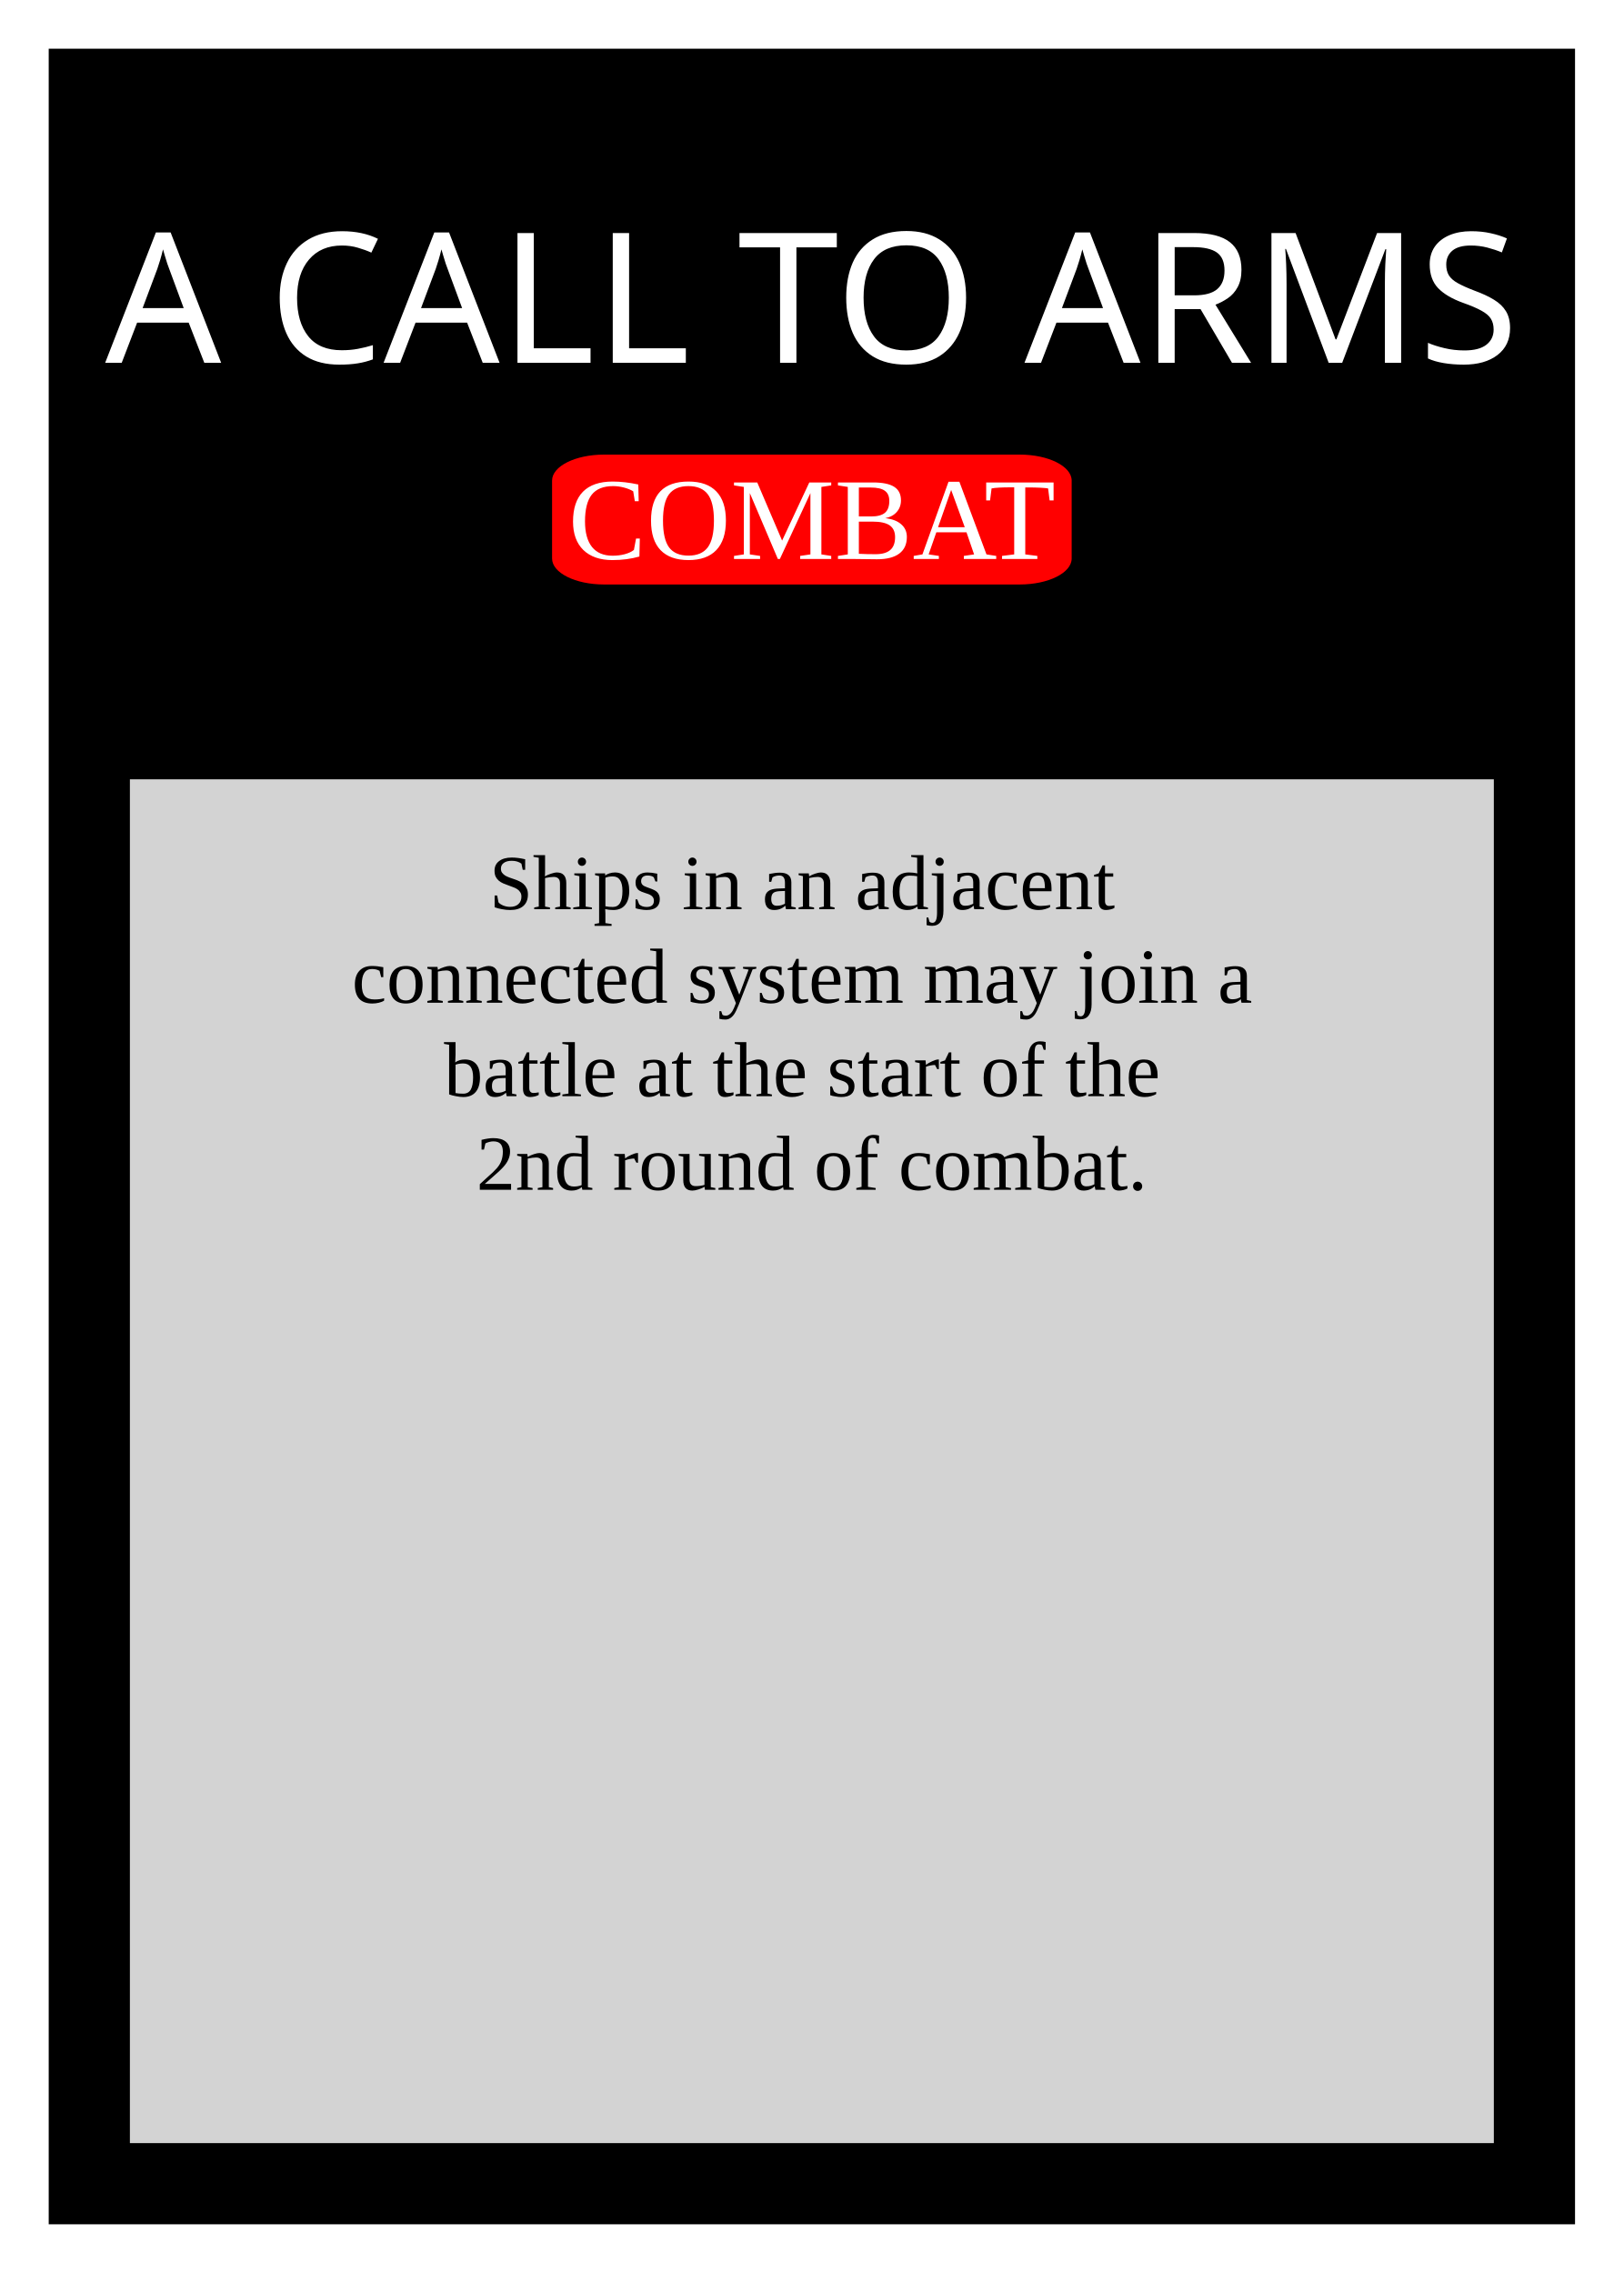
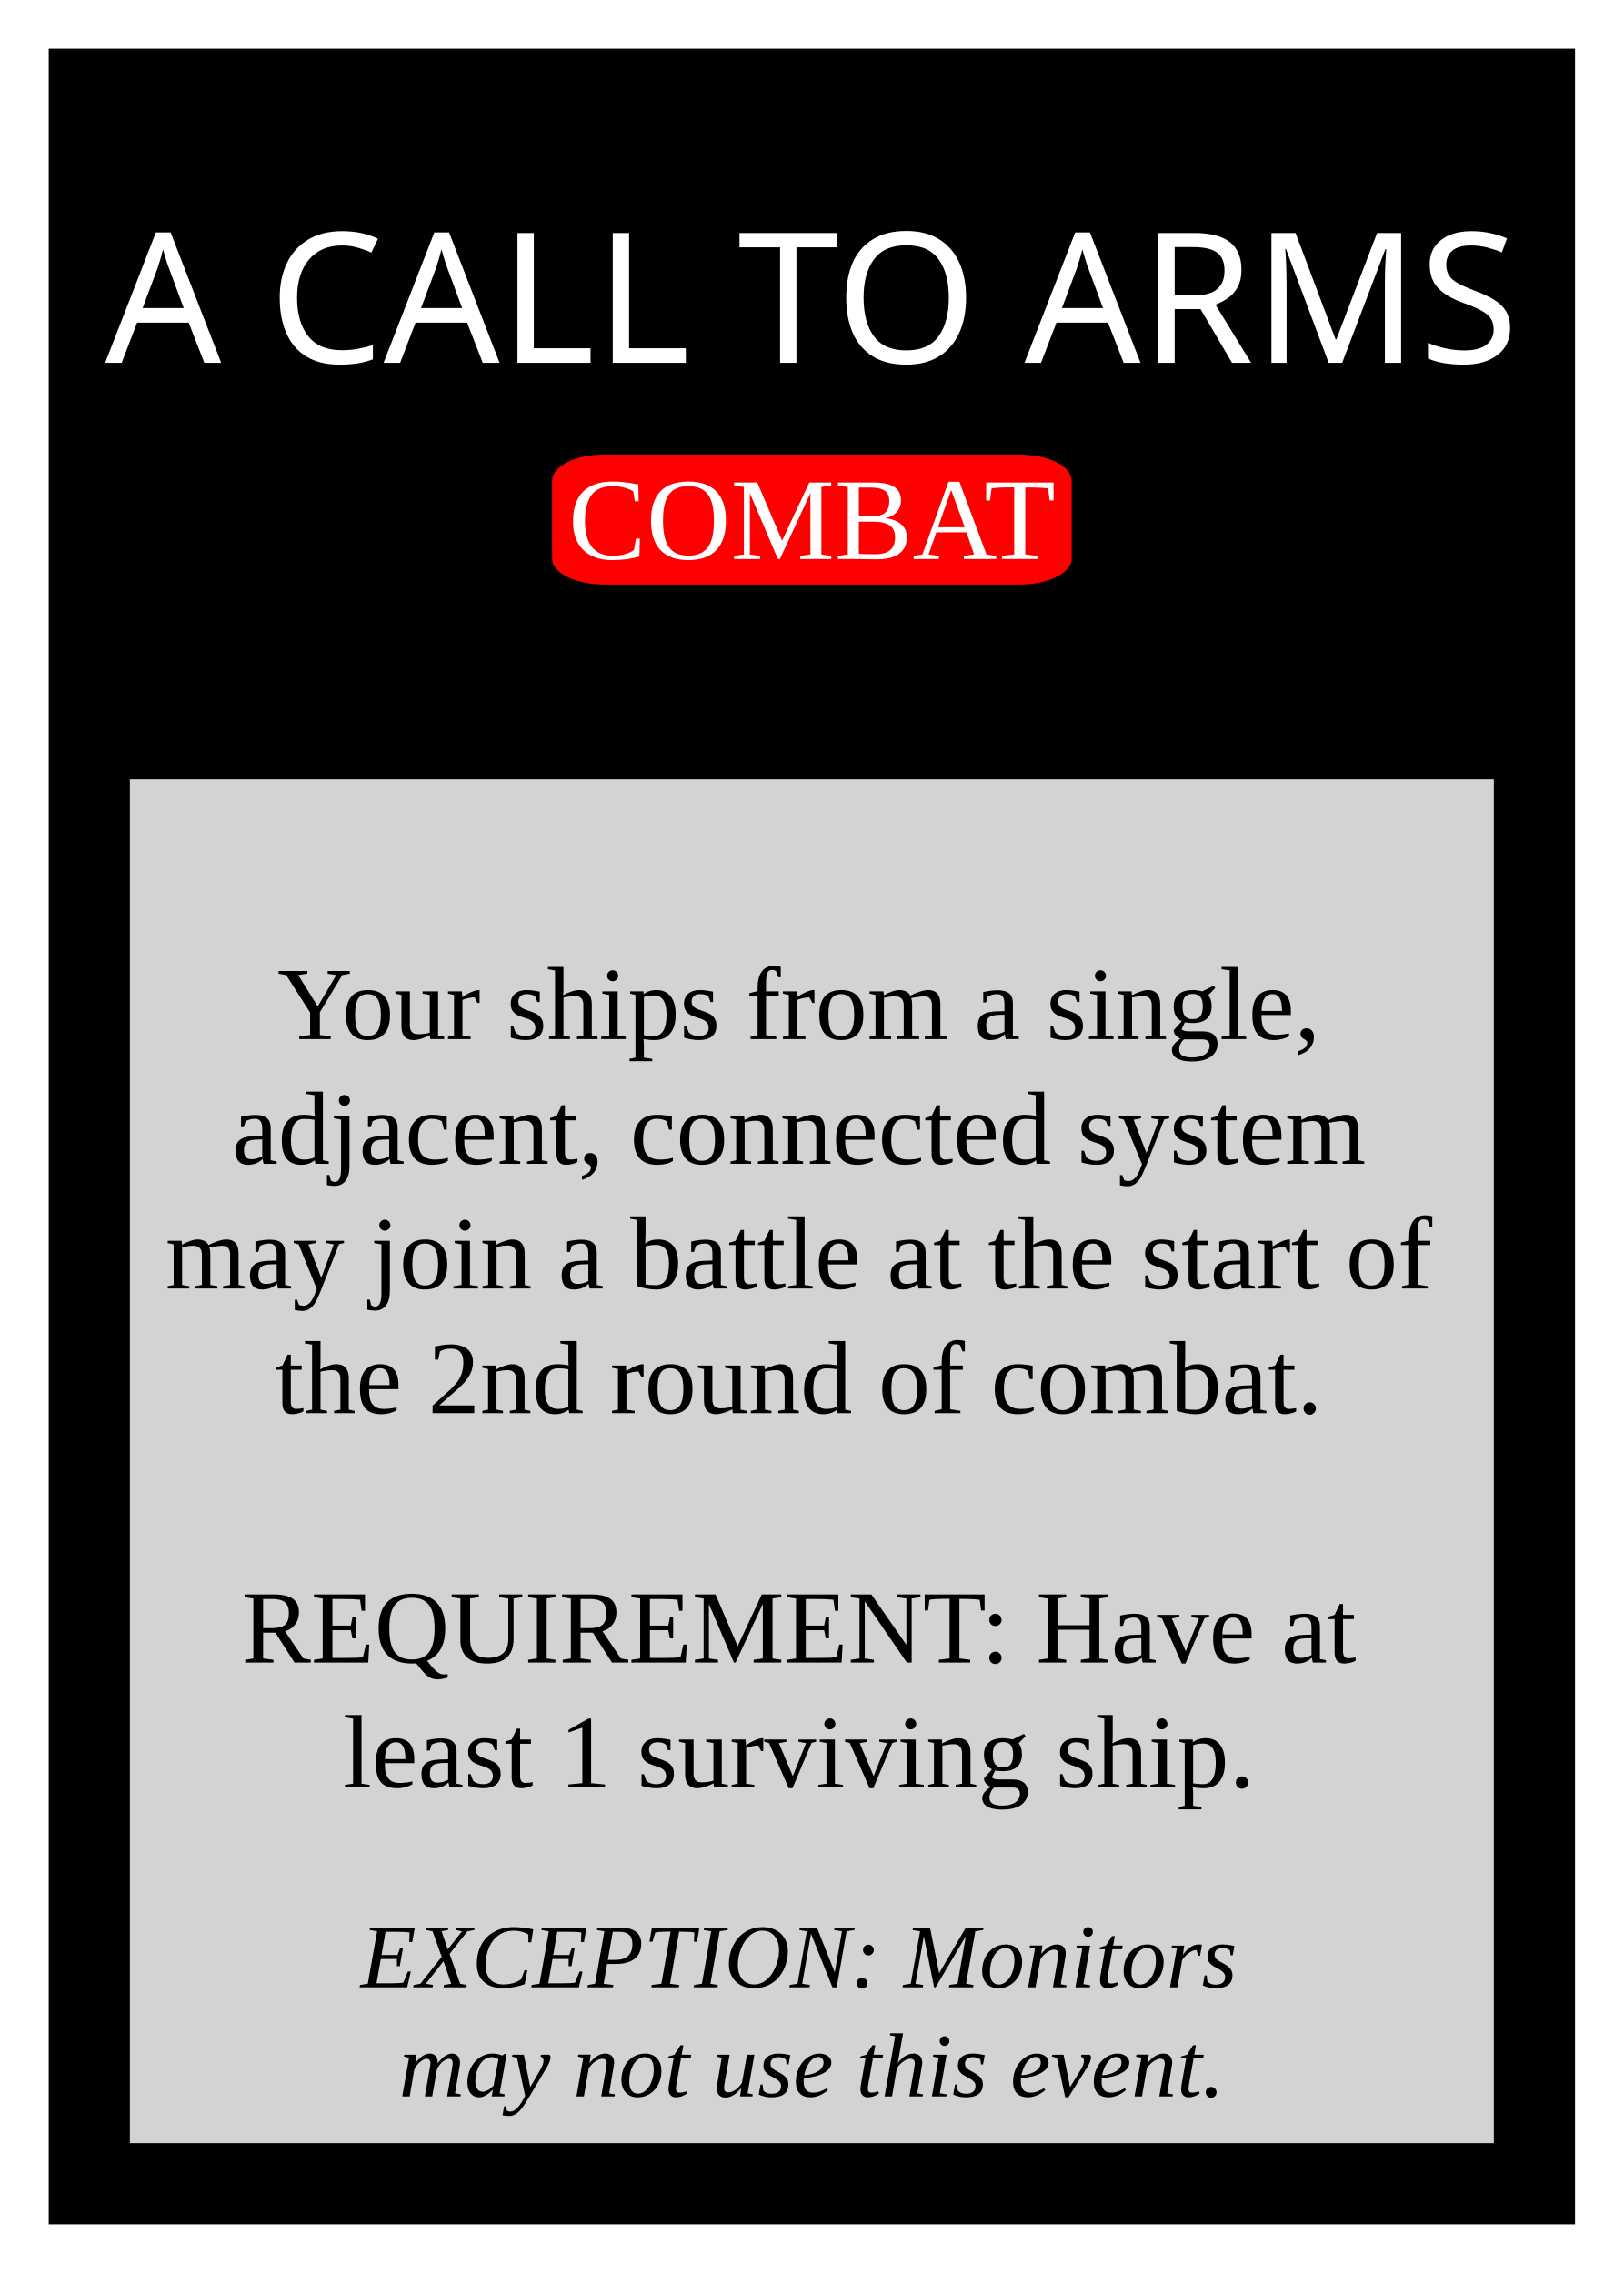
<svg xmlns="http://www.w3.org/2000/svg" width="250" height="350">
  <rect id="card_background" width="100%" height="100%" fill="black" stroke="white" stroke-width="15" />
  <g id="card_name" text-anchor="middle" dominant-baseline="central">
    <rect id="name" x="20" y="20" width="210" />
    <text x="125" y="45" fill="white" font-size="28" font-family="stop">A CALL TO ARMS</text>
  </g>
  <g id="when" text-anchor="middle" dominant-baseline="central">
    <rect x="85" y="70" rx="8" ry="4" width="80" height="20" fill="red" />
    <text x="125" y="80" fill="white" font-size="18">COMBAT</text>
  </g>
  <g id="description">
    <rect x="20" y="120" width="210" height="210" fill="lightgrey" />
-     <g id="text" text-anchor="middle" font-size="12">
+     <g id="text" text-anchor="middle" font-size="16">
      <text id="main_text">
-         <tspan x="50%" dy="140">Ships in an adjacent</tspan>
-         <tspan x="50%" dy="1.2em">connected system may join a</tspan>
-         <tspan x="50%" dy="1.2em">battle at the start of the</tspan>
-         <tspan x="50%" dy="1.2em">2nd round of combat.</tspan>
+         <tspan x="50%" dy="160">Your ships from a single, </tspan>
+         <tspan x="50%" dy="1.2em">adjacent, connected system</tspan>
+         <tspan x="50%" dy="1.2em">may join a battle at the start of</tspan>
+         <tspan x="50%" dy="1.2em">the 2nd round of combat.</tspan>
+         <tspan x="50%" dy="2.4em">REQUIREMENT: Have at</tspan>
+         <tspan x="50%" dy="1.2em">least 1 surviving ship.</tspan>
+         <tspan x="50%" dy="2.2em" font-size="14" font-style="italic">EXCEPTION: Monitors</tspan>
+         <tspan x="50%" dy="1.2em" font-size="14" font-style="italic">may not use this event.</tspan>
      </text>
    </g>
  </g>
</svg>
